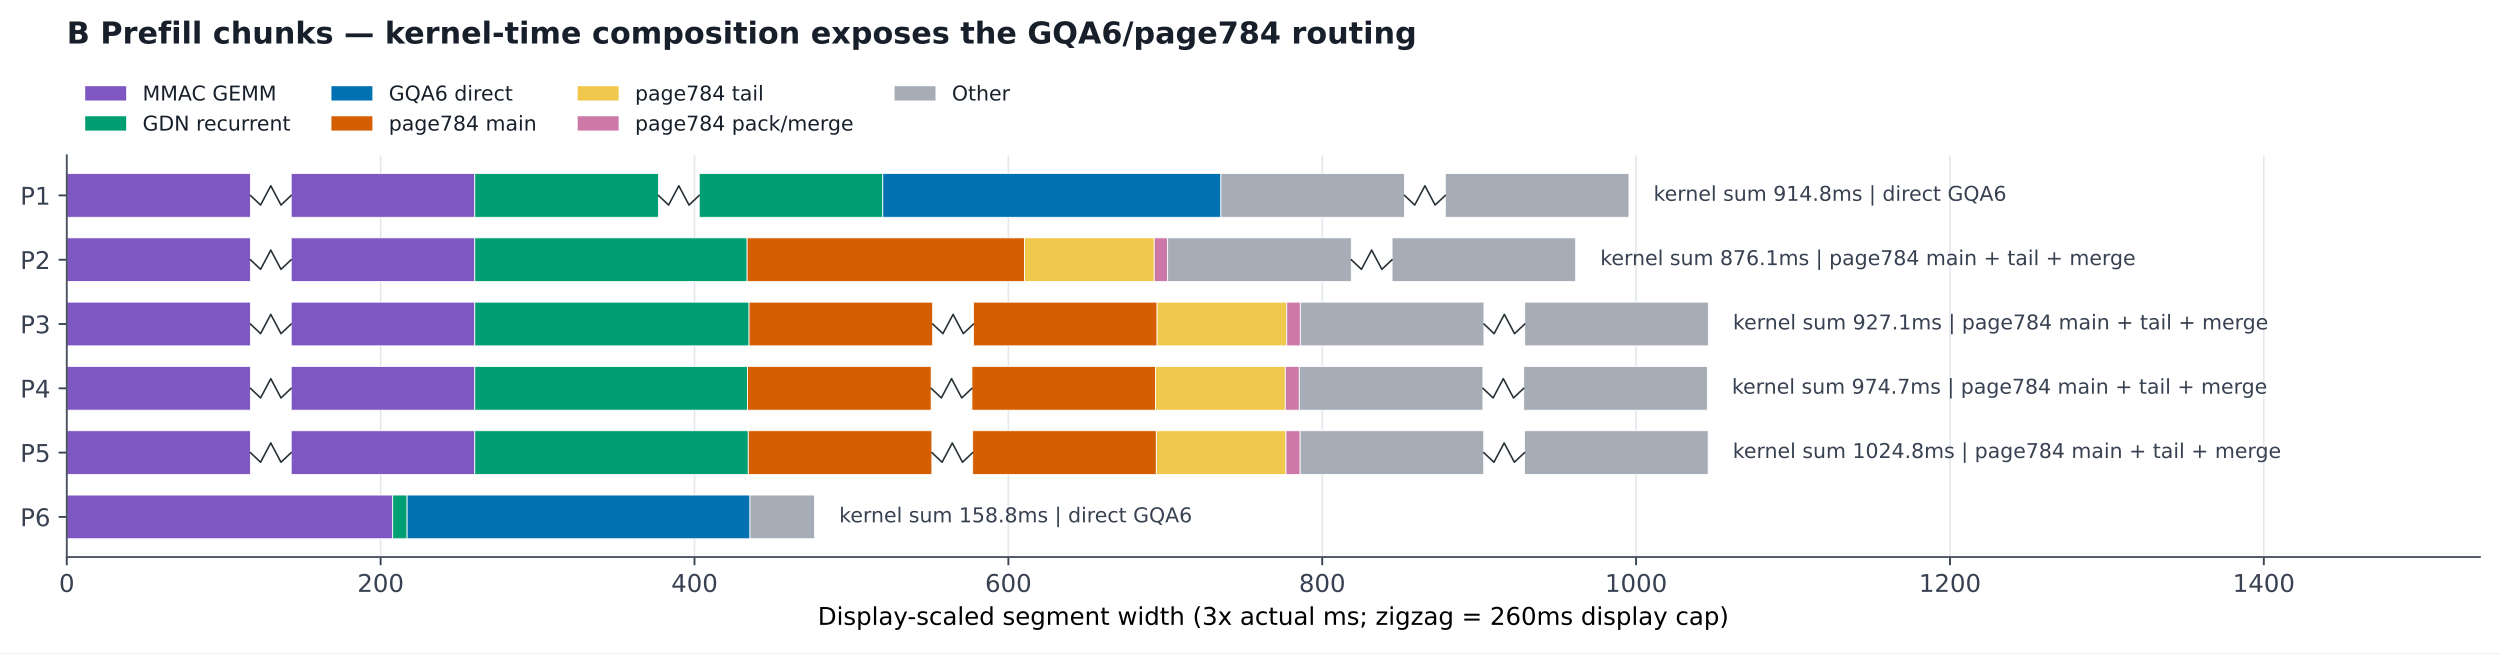
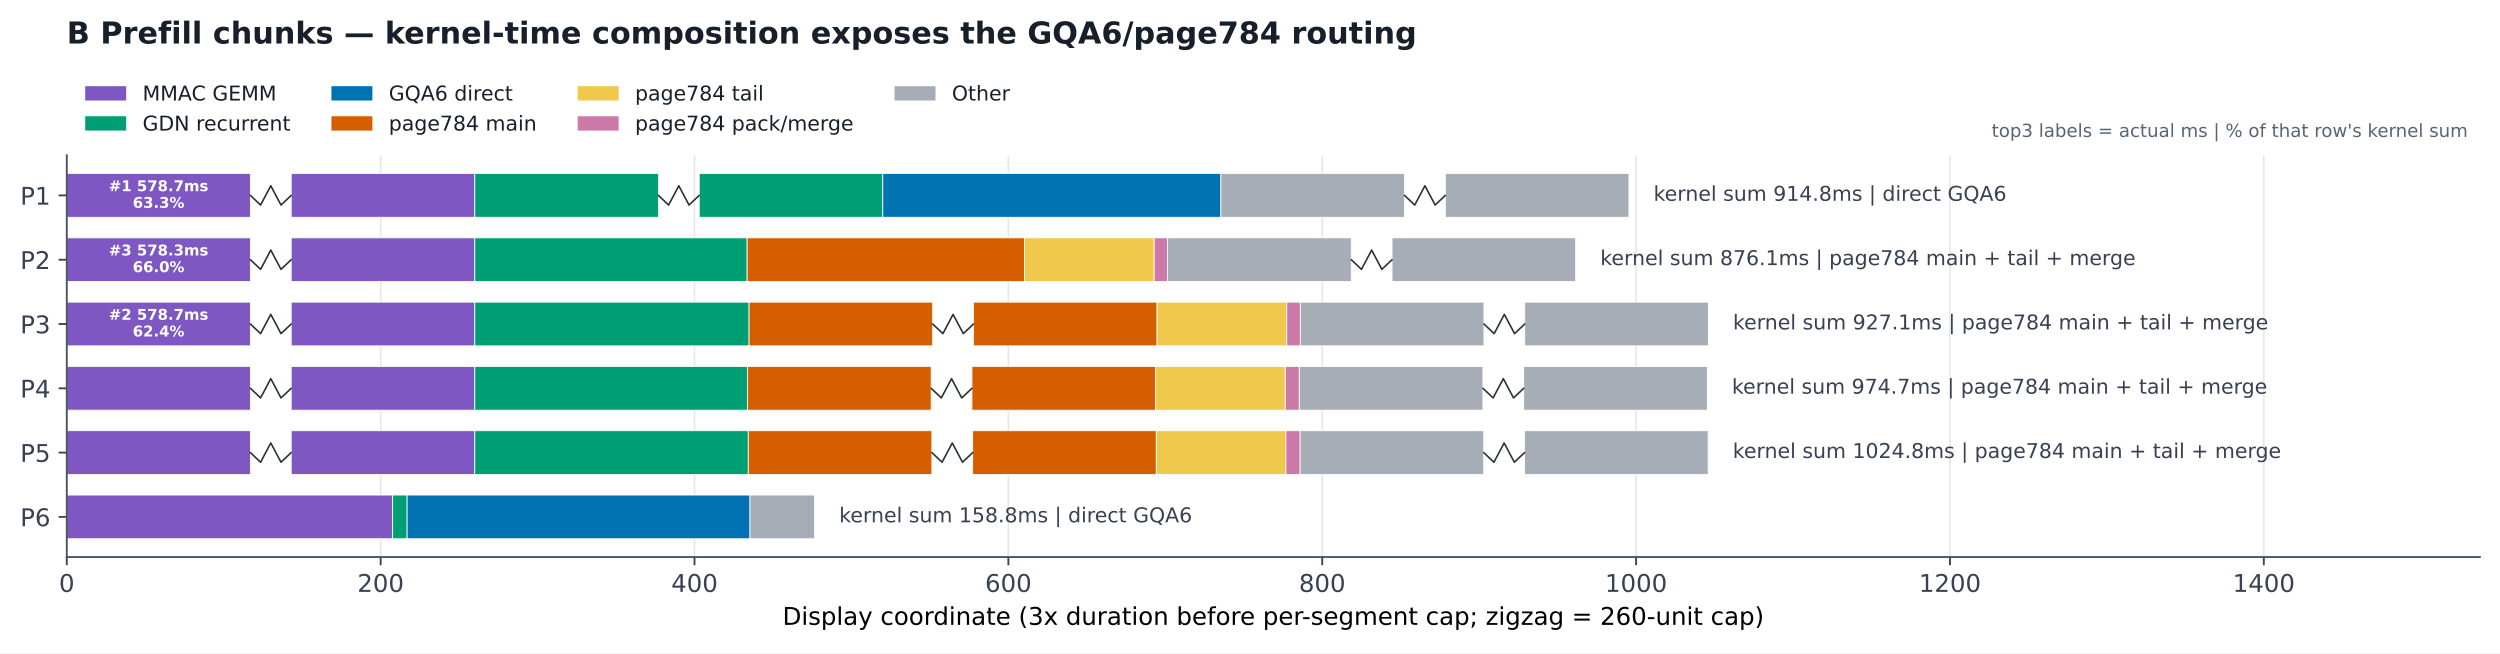
<svg xmlns="http://www.w3.org/2000/svg" xmlns:xlink="http://www.w3.org/1999/xlink" width="1074.13pt" height="280.566pt" viewBox="0 0 1074.13 280.566" version="1.1">
  <defs>
    <style type="text/css">*{stroke-linejoin: round; stroke-linecap: butt}</style>
  </defs>
  <g id="figure_1">
    <g id="patch_1">
      <path d="M 0 280.566 L 1074.13 280.566 L 1074.13 0 L 0 0 z " style="fill: #ffffff" />
    </g>
    <g id="axes_1">
      <g id="patch_2">
        <path d="M 28.69 239.326 L 1065.49 239.326 L 1065.49 66.72 L 28.69 66.72 z " style="fill: #ffffff" />
      </g>
      <g id="matplotlib.axis_1">
        <g id="xtick_1">
          <g id="line2d_1">
            <path d="M 28.69 239.326 L 28.69 66.72 " clip-path="url(#p2d5be655ff)" style="fill: none; stroke: #e5e7eb; stroke-width: 0.7; stroke-linecap: square" />
          </g>
          <g id="line2d_2">
            <defs>
              <path id="mfb2130f386" d="M 0 0 L 0 3.5 " style="stroke: #374151; stroke-width: 0.8" />
            </defs>
            <g>
              <use xlink:href="#mfb2130f386" x="28.69" y="239.326" style="fill: #374151; stroke: #374151; stroke-width: 0.8" />
            </g>
          </g>
          <g id="text_1">
            <text style="font-size: 10.5px; font-family: 'DejaVu Sans'; text-anchor: middle; fill: #374151" x="28.69" y="254.304" transform="rotate(-0 28.69 254.3041)">0</text>
          </g>
        </g>
        <g id="xtick_2">
          <g id="line2d_3">
            <path d="M 163.542 239.326 L 163.542 66.72 " clip-path="url(#p2d5be655ff)" style="fill: none; stroke: #e5e7eb; stroke-width: 0.7; stroke-linecap: square" />
          </g>
          <g id="line2d_4">
            <g>
              <use xlink:href="#mfb2130f386" x="163.542" y="239.326" style="fill: #374151; stroke: #374151; stroke-width: 0.8" />
            </g>
          </g>
          <g id="text_2">
            <text style="font-size: 10.5px; font-family: 'DejaVu Sans'; text-anchor: middle; fill: #374151" x="163.542" y="254.304" transform="rotate(-0 163.542 254.3041)">200</text>
          </g>
        </g>
        <g id="xtick_3">
          <g id="line2d_5">
            <path d="M 298.394 239.326 L 298.394 66.72 " clip-path="url(#p2d5be655ff)" style="fill: none; stroke: #e5e7eb; stroke-width: 0.7; stroke-linecap: square" />
          </g>
          <g id="line2d_6">
            <g>
              <use xlink:href="#mfb2130f386" x="298.394" y="239.326" style="fill: #374151; stroke: #374151; stroke-width: 0.8" />
            </g>
          </g>
          <g id="text_3">
            <text style="font-size: 10.5px; font-family: 'DejaVu Sans'; text-anchor: middle; fill: #374151" x="298.394" y="254.304" transform="rotate(-0 298.394 254.3041)">400</text>
          </g>
        </g>
        <g id="xtick_4">
          <g id="line2d_7">
            <path d="M 433.246 239.326 L 433.246 66.72 " clip-path="url(#p2d5be655ff)" style="fill: none; stroke: #e5e7eb; stroke-width: 0.7; stroke-linecap: square" />
          </g>
          <g id="line2d_8">
            <g>
              <use xlink:href="#mfb2130f386" x="433.246" y="239.326" style="fill: #374151; stroke: #374151; stroke-width: 0.8" />
            </g>
          </g>
          <g id="text_4">
            <text style="font-size: 10.5px; font-family: 'DejaVu Sans'; text-anchor: middle; fill: #374151" x="433.246" y="254.304" transform="rotate(-0 433.246 254.3041)">600</text>
          </g>
        </g>
        <g id="xtick_5">
          <g id="line2d_9">
            <path d="M 568.098 239.326 L 568.098 66.72 " clip-path="url(#p2d5be655ff)" style="fill: none; stroke: #e5e7eb; stroke-width: 0.7; stroke-linecap: square" />
          </g>
          <g id="line2d_10">
            <g>
              <use xlink:href="#mfb2130f386" x="568.098" y="239.326" style="fill: #374151; stroke: #374151; stroke-width: 0.8" />
            </g>
          </g>
          <g id="text_5">
            <text style="font-size: 10.5px; font-family: 'DejaVu Sans'; text-anchor: middle; fill: #374151" x="568.098" y="254.304" transform="rotate(-0 568.098 254.3041)">800</text>
          </g>
        </g>
        <g id="xtick_6">
          <g id="line2d_11">
            <path d="M 702.95 239.326 L 702.95 66.72 " clip-path="url(#p2d5be655ff)" style="fill: none; stroke: #e5e7eb; stroke-width: 0.7; stroke-linecap: square" />
          </g>
          <g id="line2d_12">
            <g>
              <use xlink:href="#mfb2130f386" x="702.95" y="239.326" style="fill: #374151; stroke: #374151; stroke-width: 0.8" />
            </g>
          </g>
          <g id="text_6">
            <text style="font-size: 10.5px; font-family: 'DejaVu Sans'; text-anchor: middle; fill: #374151" x="702.95" y="254.304" transform="rotate(-0 702.95 254.3041)">1000</text>
          </g>
        </g>
        <g id="xtick_7">
          <g id="line2d_13">
            <path d="M 837.802 239.326 L 837.802 66.72 " clip-path="url(#p2d5be655ff)" style="fill: none; stroke: #e5e7eb; stroke-width: 0.7; stroke-linecap: square" />
          </g>
          <g id="line2d_14">
            <g>
              <use xlink:href="#mfb2130f386" x="837.802" y="239.326" style="fill: #374151; stroke: #374151; stroke-width: 0.8" />
            </g>
          </g>
          <g id="text_7">
            <text style="font-size: 10.5px; font-family: 'DejaVu Sans'; text-anchor: middle; fill: #374151" x="837.802" y="254.304" transform="rotate(-0 837.802 254.3041)">1200</text>
          </g>
        </g>
        <g id="xtick_8">
          <g id="line2d_15">
            <path d="M 972.654 239.326 L 972.654 66.72 " clip-path="url(#p2d5be655ff)" style="fill: none; stroke: #e5e7eb; stroke-width: 0.7; stroke-linecap: square" />
          </g>
          <g id="line2d_16">
            <g>
              <use xlink:href="#mfb2130f386" x="972.654" y="239.326" style="fill: #374151; stroke: #374151; stroke-width: 0.8" />
            </g>
          </g>
          <g id="text_8">
            <text style="font-size: 10.5px; font-family: 'DejaVu Sans'; text-anchor: middle; fill: #374151" x="972.654" y="254.304" transform="rotate(-0 972.654 254.3041)">1400</text>
          </g>
        </g>
        <g id="text_9">
-           <text style="font-size: 10.5px; font-family: 'DejaVu Sans'; text-anchor: middle" x="547.09" y="268.466" transform="rotate(-0 547.09 268.4662)">Display-scaled segment width (3x actual ms; zigzag = 260ms display cap)</text>
+           <text style="font-size: 10.5px; font-family: 'DejaVu Sans'; text-anchor: middle" x="547.09" y="268.466" transform="rotate(-0 547.09 268.4662)">Display coordinate (3x duration before per-segment cap; zigzag = 260-unit cap)</text>
        </g>
      </g>
      <g id="matplotlib.axis_2">
        <g id="ytick_1">
          <g id="line2d_17">
            <defs>
              <path id="m59149c956e" d="M 0 0 L -3.5 0 " style="stroke: #374151; stroke-width: 0.8" />
            </defs>
            <g>
              <use xlink:href="#m59149c956e" x="28.69" y="83.958" style="fill: #374151; stroke: #374151; stroke-width: 0.8" />
            </g>
          </g>
          <g id="text_10">
            <text style="font-size: 10.5px; font-family: 'DejaVu Sans'; text-anchor: end; fill: #374151" x="21.69" y="87.948" transform="rotate(-0 21.69 87.94766)">P1</text>
          </g>
        </g>
        <g id="ytick_2">
          <g id="line2d_18">
            <g>
              <use xlink:href="#m59149c956e" x="28.69" y="111.584" style="fill: #374151; stroke: #374151; stroke-width: 0.8" />
            </g>
          </g>
          <g id="text_11">
            <text style="font-size: 10.5px; font-family: 'DejaVu Sans'; text-anchor: end; fill: #374151" x="21.69" y="115.573" transform="rotate(-0 21.69 115.5734)">P2</text>
          </g>
        </g>
        <g id="ytick_3">
          <g id="line2d_19">
            <g>
              <use xlink:href="#m59149c956e" x="28.69" y="139.21" style="fill: #374151; stroke: #374151; stroke-width: 0.8" />
            </g>
          </g>
          <g id="text_12">
            <text style="font-size: 10.5px; font-family: 'DejaVu Sans'; text-anchor: end; fill: #374151" x="21.69" y="143.199" transform="rotate(-0 21.69 143.1992)">P3</text>
          </g>
        </g>
        <g id="ytick_4">
          <g id="line2d_20">
            <g>
              <use xlink:href="#m59149c956e" x="28.69" y="166.836" style="fill: #374151; stroke: #374151; stroke-width: 0.8" />
            </g>
          </g>
          <g id="text_13">
            <text style="font-size: 10.5px; font-family: 'DejaVu Sans'; text-anchor: end; fill: #374151" x="21.69" y="170.825" transform="rotate(-0 21.69 170.8249)">P4</text>
          </g>
        </g>
        <g id="ytick_5">
          <g id="line2d_21">
            <g>
              <use xlink:href="#m59149c956e" x="28.69" y="194.462" style="fill: #374151; stroke: #374151; stroke-width: 0.8" />
            </g>
          </g>
          <g id="text_14">
            <text style="font-size: 10.5px; font-family: 'DejaVu Sans'; text-anchor: end; fill: #374151" x="21.69" y="198.451" transform="rotate(-0 21.69 198.4507)">P5</text>
          </g>
        </g>
        <g id="ytick_6">
          <g id="line2d_22">
            <g>
              <use xlink:href="#m59149c956e" x="28.69" y="222.087" style="fill: #374151; stroke: #374151; stroke-width: 0.8" />
            </g>
          </g>
          <g id="text_15">
            <text style="font-size: 10.5px; font-family: 'DejaVu Sans'; text-anchor: end; fill: #374151" x="21.69" y="226.076" transform="rotate(-0 21.69 226.0765)">P6</text>
          </g>
        </g>
      </g>
      <g id="patch_3">
        <path d="M 28.69 74.566 L 107.578 74.566 L 107.578 93.351 L 28.69 93.351 z " clip-path="url(#p2d5be655ff)" style="fill: #7e57c2; stroke: #ffffff; stroke-width: 0.35; stroke-linejoin: miter" />
      </g>
      <g id="patch_4">
        <path d="M 125.109 74.566 L 203.998 74.566 L 203.998 93.351 L 125.109 93.351 z " clip-path="url(#p2d5be655ff)" style="fill: #7e57c2; stroke: #ffffff; stroke-width: 0.35; stroke-linejoin: miter" />
      </g>
      <g id="patch_5">
        <path d="M 28.69 102.191 L 107.578 102.191 L 107.578 120.977 L 28.69 120.977 z " clip-path="url(#p2d5be655ff)" style="fill: #7e57c2; stroke: #ffffff; stroke-width: 0.35; stroke-linejoin: miter" />
      </g>
      <g id="patch_6">
        <path d="M 125.109 102.191 L 203.998 102.191 L 203.998 120.977 L 125.109 120.977 z " clip-path="url(#p2d5be655ff)" style="fill: #7e57c2; stroke: #ffffff; stroke-width: 0.35; stroke-linejoin: miter" />
      </g>
      <g id="patch_7">
        <path d="M 28.69 129.817 L 107.578 129.817 L 107.578 148.603 L 28.69 148.603 z " clip-path="url(#p2d5be655ff)" style="fill: #7e57c2; stroke: #ffffff; stroke-width: 0.35; stroke-linejoin: miter" />
      </g>
      <g id="patch_8">
        <path d="M 125.109 129.817 L 203.998 129.817 L 203.998 148.603 L 125.109 148.603 z " clip-path="url(#p2d5be655ff)" style="fill: #7e57c2; stroke: #ffffff; stroke-width: 0.35; stroke-linejoin: miter" />
      </g>
      <g id="patch_9">
        <path d="M 28.69 157.443 L 107.578 157.443 L 107.578 176.229 L 28.69 176.229 z " clip-path="url(#p2d5be655ff)" style="fill: #7e57c2; stroke: #ffffff; stroke-width: 0.35; stroke-linejoin: miter" />
      </g>
      <g id="patch_10">
        <path d="M 125.109 157.443 L 203.998 157.443 L 203.998 176.229 L 125.109 176.229 z " clip-path="url(#p2d5be655ff)" style="fill: #7e57c2; stroke: #ffffff; stroke-width: 0.35; stroke-linejoin: miter" />
      </g>
      <g id="patch_11">
        <path d="M 28.69 185.069 L 107.578 185.069 L 107.578 203.854 L 28.69 203.854 z " clip-path="url(#p2d5be655ff)" style="fill: #7e57c2; stroke: #ffffff; stroke-width: 0.35; stroke-linejoin: miter" />
      </g>
      <g id="patch_12">
        <path d="M 125.109 185.069 L 203.998 185.069 L 203.998 203.854 L 125.109 203.854 z " clip-path="url(#p2d5be655ff)" style="fill: #7e57c2; stroke: #ffffff; stroke-width: 0.35; stroke-linejoin: miter" />
      </g>
      <g id="patch_13">
        <path d="M 28.69 212.695 L 168.726 212.695 L 168.726 231.48 L 28.69 231.48 z " clip-path="url(#p2d5be655ff)" style="fill: #7e57c2; stroke: #ffffff; stroke-width: 0.35; stroke-linejoin: miter" />
      </g>
      <g id="patch_14">
        <path d="M 203.998 74.566 L 282.886 74.566 L 282.886 93.351 L 203.998 93.351 z " clip-path="url(#p2d5be655ff)" style="fill: #009e73; stroke: #ffffff; stroke-width: 0.35; stroke-linejoin: miter" />
      </g>
      <g id="patch_15">
        <path d="M 300.417 74.566 L 379.305 74.566 L 379.305 93.351 L 300.417 93.351 z " clip-path="url(#p2d5be655ff)" style="fill: #009e73; stroke: #ffffff; stroke-width: 0.35; stroke-linejoin: miter" />
      </g>
      <g id="patch_16">
        <path d="M 203.998 102.191 L 321.011 102.191 L 321.011 120.977 L 203.998 120.977 z " clip-path="url(#p2d5be655ff)" style="fill: #009e73; stroke: #ffffff; stroke-width: 0.35; stroke-linejoin: miter" />
      </g>
      <g id="patch_17">
        <path d="M 203.998 129.817 L 321.84 129.817 L 321.84 148.603 L 203.998 148.603 z " clip-path="url(#p2d5be655ff)" style="fill: #009e73; stroke: #ffffff; stroke-width: 0.35; stroke-linejoin: miter" />
      </g>
      <g id="patch_18">
        <path d="M 203.998 157.443 L 321.179 157.443 L 321.179 176.229 L 203.998 176.229 z " clip-path="url(#p2d5be655ff)" style="fill: #009e73; stroke: #ffffff; stroke-width: 0.35; stroke-linejoin: miter" />
      </g>
      <g id="patch_19">
        <path d="M 203.998 185.069 L 321.497 185.069 L 321.497 203.854 L 203.998 203.854 z " clip-path="url(#p2d5be655ff)" style="fill: #009e73; stroke: #ffffff; stroke-width: 0.35; stroke-linejoin: miter" />
      </g>
      <g id="patch_20">
        <path d="M 168.726 212.695 L 174.915 212.695 L 174.915 231.48 L 168.726 231.48 z " clip-path="url(#p2d5be655ff)" style="fill: #009e73; stroke: #ffffff; stroke-width: 0.35; stroke-linejoin: miter" />
      </g>
      <g id="patch_21">
        <path d="M 379.305 74.566 L 524.568 74.566 L 524.568 93.351 L 379.305 93.351 z " clip-path="url(#p2d5be655ff)" style="fill: #0072b2; stroke: #ffffff; stroke-width: 0.35; stroke-linejoin: miter" />
      </g>
      <g id="patch_22">
        <path d="M 174.915 212.695 L 322.229 212.695 L 322.229 231.48 L 174.915 231.48 z " clip-path="url(#p2d5be655ff)" style="fill: #0072b2; stroke: #ffffff; stroke-width: 0.35; stroke-linejoin: miter" />
      </g>
      <g id="patch_23">
        <path d="M 321.011 102.191 L 440.144 102.191 L 440.144 120.977 L 321.011 120.977 z " clip-path="url(#p2d5be655ff)" style="fill: #d55e00; stroke: #ffffff; stroke-width: 0.35; stroke-linejoin: miter" />
      </g>
      <g id="patch_24">
        <path d="M 321.84 129.817 L 400.729 129.817 L 400.729 148.603 L 321.84 148.603 z " clip-path="url(#p2d5be655ff)" style="fill: #d55e00; stroke: #ffffff; stroke-width: 0.35; stroke-linejoin: miter" />
      </g>
      <g id="patch_25">
        <path d="M 418.259 129.817 L 497.148 129.817 L 497.148 148.603 L 418.259 148.603 z " clip-path="url(#p2d5be655ff)" style="fill: #d55e00; stroke: #ffffff; stroke-width: 0.35; stroke-linejoin: miter" />
      </g>
      <g id="patch_26">
        <path d="M 321.179 157.443 L 400.067 157.443 L 400.067 176.229 L 321.179 176.229 z " clip-path="url(#p2d5be655ff)" style="fill: #d55e00; stroke: #ffffff; stroke-width: 0.35; stroke-linejoin: miter" />
      </g>
      <g id="patch_27">
        <path d="M 417.598 157.443 L 496.487 157.443 L 496.487 176.229 L 417.598 176.229 z " clip-path="url(#p2d5be655ff)" style="fill: #d55e00; stroke: #ffffff; stroke-width: 0.35; stroke-linejoin: miter" />
      </g>
      <g id="patch_28">
        <path d="M 321.497 185.069 L 400.385 185.069 L 400.385 203.854 L 321.497 203.854 z " clip-path="url(#p2d5be655ff)" style="fill: #d55e00; stroke: #ffffff; stroke-width: 0.35; stroke-linejoin: miter" />
      </g>
      <g id="patch_29">
        <path d="M 417.916 185.069 L 496.804 185.069 L 496.804 203.854 L 417.916 203.854 z " clip-path="url(#p2d5be655ff)" style="fill: #d55e00; stroke: #ffffff; stroke-width: 0.35; stroke-linejoin: miter" />
      </g>
      <g id="patch_30">
        <path d="M 440.144 102.191 L 495.897 102.191 L 495.897 120.977 L 440.144 120.977 z " clip-path="url(#p2d5be655ff)" style="fill: #f0c84b; stroke: #ffffff; stroke-width: 0.35; stroke-linejoin: miter" />
      </g>
      <g id="patch_31">
        <path d="M 497.148 129.817 L 552.869 129.817 L 552.869 148.603 L 497.148 148.603 z " clip-path="url(#p2d5be655ff)" style="fill: #f0c84b; stroke: #ffffff; stroke-width: 0.35; stroke-linejoin: miter" />
      </g>
      <g id="patch_32">
        <path d="M 496.487 157.443 L 552.217 157.443 L 552.217 176.229 L 496.487 176.229 z " clip-path="url(#p2d5be655ff)" style="fill: #f0c84b; stroke: #ffffff; stroke-width: 0.35; stroke-linejoin: miter" />
      </g>
      <g id="patch_33">
        <path d="M 496.804 185.069 L 552.526 185.069 L 552.526 203.854 L 496.804 203.854 z " clip-path="url(#p2d5be655ff)" style="fill: #f0c84b; stroke: #ffffff; stroke-width: 0.35; stroke-linejoin: miter" />
      </g>
      <g id="patch_34">
        <path d="M 495.897 102.191 L 501.679 102.191 L 501.679 120.977 L 495.897 120.977 z " clip-path="url(#p2d5be655ff)" style="fill: #cc79a7; stroke: #ffffff; stroke-width: 0.35; stroke-linejoin: miter" />
      </g>
      <g id="patch_35">
        <path d="M 552.869 129.817 L 558.689 129.817 L 558.689 148.603 L 552.869 148.603 z " clip-path="url(#p2d5be655ff)" style="fill: #cc79a7; stroke: #ffffff; stroke-width: 0.35; stroke-linejoin: miter" />
      </g>
      <g id="patch_36">
        <path d="M 552.217 157.443 L 558.247 157.443 L 558.247 176.229 L 552.217 176.229 z " clip-path="url(#p2d5be655ff)" style="fill: #cc79a7; stroke: #ffffff; stroke-width: 0.35; stroke-linejoin: miter" />
      </g>
      <g id="patch_37">
        <path d="M 552.526 185.069 L 558.601 185.069 L 558.601 203.854 L 552.526 203.854 z " clip-path="url(#p2d5be655ff)" style="fill: #cc79a7; stroke: #ffffff; stroke-width: 0.35; stroke-linejoin: miter" />
      </g>
      <g id="patch_38">
        <path d="M 524.568 74.566 L 603.456 74.566 L 603.456 93.351 L 524.568 93.351 z " clip-path="url(#p2d5be655ff)" style="fill: #a7adb7; stroke: #ffffff; stroke-width: 0.35; stroke-linejoin: miter" />
      </g>
      <g id="patch_39">
        <path d="M 620.987 74.566 L 699.876 74.566 L 699.876 93.351 L 620.987 93.351 z " clip-path="url(#p2d5be655ff)" style="fill: #a7adb7; stroke: #ffffff; stroke-width: 0.35; stroke-linejoin: miter" />
      </g>
      <g id="patch_40">
        <path d="M 501.679 102.191 L 580.567 102.191 L 580.567 120.977 L 501.679 120.977 z " clip-path="url(#p2d5be655ff)" style="fill: #a7adb7; stroke: #ffffff; stroke-width: 0.35; stroke-linejoin: miter" />
      </g>
      <g id="patch_41">
        <path d="M 598.098 102.191 L 676.987 102.191 L 676.987 120.977 L 598.098 120.977 z " clip-path="url(#p2d5be655ff)" style="fill: #a7adb7; stroke: #ffffff; stroke-width: 0.35; stroke-linejoin: miter" />
      </g>
      <g id="patch_42">
        <path d="M 558.689 129.817 L 637.577 129.817 L 637.577 148.603 L 558.689 148.603 z " clip-path="url(#p2d5be655ff)" style="fill: #a7adb7; stroke: #ffffff; stroke-width: 0.35; stroke-linejoin: miter" />
      </g>
      <g id="patch_43">
        <path d="M 655.108 129.817 L 733.996 129.817 L 733.996 148.603 L 655.108 148.603 z " clip-path="url(#p2d5be655ff)" style="fill: #a7adb7; stroke: #ffffff; stroke-width: 0.35; stroke-linejoin: miter" />
      </g>
      <g id="patch_44">
        <path d="M 558.247 157.443 L 637.135 157.443 L 637.135 176.229 L 558.247 176.229 z " clip-path="url(#p2d5be655ff)" style="fill: #a7adb7; stroke: #ffffff; stroke-width: 0.35; stroke-linejoin: miter" />
      </g>
      <g id="patch_45">
        <path d="M 654.666 157.443 L 733.555 157.443 L 733.555 176.229 L 654.666 176.229 z " clip-path="url(#p2d5be655ff)" style="fill: #a7adb7; stroke: #ffffff; stroke-width: 0.35; stroke-linejoin: miter" />
      </g>
      <g id="patch_46">
        <path d="M 558.601 185.069 L 637.49 185.069 L 637.49 203.854 L 558.601 203.854 z " clip-path="url(#p2d5be655ff)" style="fill: #a7adb7; stroke: #ffffff; stroke-width: 0.35; stroke-linejoin: miter" />
      </g>
      <g id="patch_47">
        <path d="M 655.02 185.069 L 733.909 185.069 L 733.909 203.854 L 655.02 203.854 z " clip-path="url(#p2d5be655ff)" style="fill: #a7adb7; stroke: #ffffff; stroke-width: 0.35; stroke-linejoin: miter" />
      </g>
      <g id="patch_48">
        <path d="M 322.229 212.695 L 349.992 212.695 L 349.992 231.48 L 322.229 231.48 z " clip-path="url(#p2d5be655ff)" style="fill: #a7adb7; stroke: #ffffff; stroke-width: 0.35; stroke-linejoin: miter" />
      </g>
      <g id="line2d_23">
        <path d="M 107.578 83.958 L 111.961 88.091 L 116.344 79.826 L 120.726 88.091 L 125.109 83.958 " clip-path="url(#p2d5be655ff)" style="fill: none; stroke: #263238; stroke-width: 0.7; stroke-linecap: round" />
      </g>
      <g id="line2d_24">
        <path d="M 107.578 111.584 L 111.961 115.717 L 116.344 107.451 L 120.726 115.717 L 125.109 111.584 " clip-path="url(#p2d5be655ff)" style="fill: none; stroke: #263238; stroke-width: 0.7; stroke-linecap: round" />
      </g>
      <g id="line2d_25">
        <path d="M 107.578 139.21 L 111.961 143.343 L 116.344 135.077 L 120.726 143.343 L 125.109 139.21 " clip-path="url(#p2d5be655ff)" style="fill: none; stroke: #263238; stroke-width: 0.7; stroke-linecap: round" />
      </g>
      <g id="line2d_26">
        <path d="M 107.578 166.836 L 111.961 170.969 L 116.344 162.703 L 120.726 170.969 L 125.109 166.836 " clip-path="url(#p2d5be655ff)" style="fill: none; stroke: #263238; stroke-width: 0.7; stroke-linecap: round" />
      </g>
      <g id="line2d_27">
        <path d="M 107.578 194.462 L 111.961 198.594 L 116.344 190.329 L 120.726 198.594 L 125.109 194.462 " clip-path="url(#p2d5be655ff)" style="fill: none; stroke: #263238; stroke-width: 0.7; stroke-linecap: round" />
      </g>
      <g id="line2d_28">
        <path d="M 282.886 83.958 L 287.269 88.091 L 291.651 79.826 L 296.034 88.091 L 300.417 83.958 " clip-path="url(#p2d5be655ff)" style="fill: none; stroke: #263238; stroke-width: 0.7; stroke-linecap: round" />
      </g>
      <g id="line2d_29">
        <path d="M 400.729 139.21 L 405.111 143.343 L 409.494 135.077 L 413.877 143.343 L 418.259 139.21 " clip-path="url(#p2d5be655ff)" style="fill: none; stroke: #263238; stroke-width: 0.7; stroke-linecap: round" />
      </g>
      <g id="line2d_30">
        <path d="M 400.067 166.836 L 404.45 170.969 L 408.833 162.703 L 413.215 170.969 L 417.598 166.836 " clip-path="url(#p2d5be655ff)" style="fill: none; stroke: #263238; stroke-width: 0.7; stroke-linecap: round" />
      </g>
      <g id="line2d_31">
        <path d="M 400.385 194.462 L 404.768 198.594 L 409.151 190.329 L 413.533 198.594 L 417.916 194.462 " clip-path="url(#p2d5be655ff)" style="fill: none; stroke: #263238; stroke-width: 0.7; stroke-linecap: round" />
      </g>
      <g id="line2d_32">
        <path d="M 603.456 83.958 L 607.839 88.091 L 612.222 79.826 L 616.604 88.091 L 620.987 83.958 " clip-path="url(#p2d5be655ff)" style="fill: none; stroke: #263238; stroke-width: 0.7; stroke-linecap: round" />
      </g>
      <g id="line2d_33">
        <path d="M 580.567 111.584 L 584.95 115.717 L 589.333 107.451 L 593.715 115.717 L 598.098 111.584 " clip-path="url(#p2d5be655ff)" style="fill: none; stroke: #263238; stroke-width: 0.7; stroke-linecap: round" />
      </g>
      <g id="line2d_34">
        <path d="M 637.577 139.21 L 641.96 143.343 L 646.342 135.077 L 650.725 143.343 L 655.108 139.21 " clip-path="url(#p2d5be655ff)" style="fill: none; stroke: #263238; stroke-width: 0.7; stroke-linecap: round" />
      </g>
      <g id="line2d_35">
        <path d="M 637.135 166.836 L 641.518 170.969 L 645.901 162.703 L 650.284 170.969 L 654.666 166.836 " clip-path="url(#p2d5be655ff)" style="fill: none; stroke: #263238; stroke-width: 0.7; stroke-linecap: round" />
      </g>
      <g id="line2d_36">
        <path d="M 637.49 194.462 L 641.872 198.594 L 646.255 190.329 L 650.638 198.594 L 655.02 194.462 " clip-path="url(#p2d5be655ff)" style="fill: none; stroke: #263238; stroke-width: 0.7; stroke-linecap: round" />
      </g>
      <g id="patch_49">
        <path d="M 28.69 239.326 L 28.69 66.72 " style="fill: none; stroke: #485260; stroke-width: 0.8; stroke-linejoin: miter; stroke-linecap: square" />
      </g>
      <g id="patch_50">
        <path d="M 28.69 239.326 L 1065.49 239.326 " style="fill: none; stroke: #485260; stroke-width: 0.8; stroke-linejoin: miter; stroke-linecap: square" />
      </g>
      <g id="text_16">
+         <text style="font-weight: 700; font-size: 6.4px; font-family: 'DejaVu Sans'; fill: #ffffff" transform="translate(46.75171 82.14118)">#1 578.7ms</text>
+         <text style="font-weight: 700; font-size: 6.4px; font-family: 'DejaVu Sans'; fill: #ffffff" transform="translate(57.03271 89.30778)">63.3%</text>
+       </g>
+       <g id="text_17">
+         <text style="font-weight: 700; font-size: 6.4px; font-family: 'DejaVu Sans'; fill: #ffffff" transform="translate(46.75171 109.7669)">#3 578.3ms</text>
+         <text style="font-weight: 700; font-size: 6.4px; font-family: 'DejaVu Sans'; fill: #ffffff" transform="translate(57.03271 116.9335)">66.0%</text>
+       </g>
+       <g id="text_18">
+         <text style="font-weight: 700; font-size: 6.4px; font-family: 'DejaVu Sans'; fill: #ffffff" transform="translate(46.75171 137.3927)">#2 578.7ms</text>
+         <text style="font-weight: 700; font-size: 6.4px; font-family: 'DejaVu Sans'; fill: #ffffff" transform="translate(57.03271 144.5593)">62.4%</text>
+       </g>
+       <g id="text_19">
        <text style="font-size: 8.8px; font-family: 'DejaVu Sans'; text-anchor: start; fill: #374151" x="710.455" y="86.284" transform="rotate(-0 710.4552 86.2836)">kernel sum 914.8ms  |  direct GQA6</text>
      </g>
-       <g id="text_17">
+       <g id="text_20">
        <text style="font-size: 8.8px; font-family: 'DejaVu Sans'; text-anchor: start; fill: #374151" x="687.566" y="113.909" transform="rotate(-0 687.5661 113.9094)">kernel sum 876.1ms  |  page784 main + tail + merge</text>
      </g>
-       <g id="text_18">
+       <g id="text_21">
        <text style="font-size: 8.8px; font-family: 'DejaVu Sans'; text-anchor: start; fill: #374151" x="744.576" y="141.535" transform="rotate(-0 744.5757 141.5351)">kernel sum 927.1ms  |  page784 main + tail + merge</text>
      </g>
-       <g id="text_19">
+       <g id="text_22">
        <text style="font-size: 8.8px; font-family: 'DejaVu Sans'; text-anchor: start; fill: #374151" x="744.134" y="169.161" transform="rotate(-0 744.1343 169.1609)">kernel sum 974.7ms  |  page784 main + tail + merge</text>
      </g>
-       <g id="text_20">
+       <g id="text_23">
        <text style="font-size: 8.8px; font-family: 'DejaVu Sans'; text-anchor: start; fill: #374151" x="744.488" y="196.787" transform="rotate(-0 744.4883 196.7867)">kernel sum 1024.8ms  |  page784 main + tail + merge</text>
      </g>
-       <g id="text_21">
+       <g id="text_24">
        <text style="font-size: 8.8px; font-family: 'DejaVu Sans'; text-anchor: start; fill: #374151" x="360.572" y="224.412" transform="rotate(-0 360.5718 224.4124)">kernel sum 158.8ms  |  direct GQA6</text>
      </g>
-       <g id="text_22">
+       <g id="text_25">
+         <text style="font-size: 7.8px; font-family: 'DejaVu Sans'; text-anchor: end; fill: #566573" x="1060.306" y="58.84" transform="rotate(-0 1060.306 58.8397)">top3 labels = actual ms | % of that row's kernel sum</text>
+       </g>
+       <g id="text_26">
        <text style="font-weight: 700; font-size: 13px; font-family: 'DejaVu Sans'; text-anchor: start; fill: #17202a" x="28.69" y="18.72" transform="rotate(-0 28.69 18.72)">B  Prefill chunks — kernel-time composition exposes the GQA6/page784 routing</text>
      </g>
      <g id="legend_1">
        <g id="patch_51">
          <path d="M 36.61 43.19 L 54.21 43.19 L 54.21 37.03 L 36.61 37.03 z " style="fill: #7e57c2" />
        </g>
-         <g id="text_23">
+         <g id="text_27">
          <text style="font-size: 8.8px; font-family: 'DejaVu Sans'; text-anchor: start; fill: #17202a" x="61.25" y="43.19" transform="rotate(-0 61.25 43.1901)">MMAC GEMM</text>
        </g>
        <g id="patch_52">
          <path d="M 36.61 56.107 L 54.21 56.107 L 54.21 49.947 L 36.61 49.947 z " style="fill: #009e73" />
        </g>
-         <g id="text_24">
+         <g id="text_28">
          <text style="font-size: 8.8px; font-family: 'DejaVu Sans'; text-anchor: start; fill: #17202a" x="61.25" y="56.107" transform="rotate(-0 61.25 56.10685)">GDN recurrent</text>
        </g>
        <g id="patch_53">
          <path d="M 142.4 43.19 L 160 43.19 L 160 37.03 L 142.4 37.03 z " style="fill: #0072b2" />
        </g>
-         <g id="text_25">
+         <g id="text_29">
          <text style="font-size: 8.8px; font-family: 'DejaVu Sans'; text-anchor: start; fill: #17202a" x="167.04" y="43.19" transform="rotate(-0 167.0397 43.1901)">GQA6 direct</text>
        </g>
        <g id="patch_54">
          <path d="M 142.4 56.107 L 160 56.107 L 160 49.947 L 142.4 49.947 z " style="fill: #d55e00" />
        </g>
-         <g id="text_26">
+         <g id="text_30">
          <text style="font-size: 8.8px; font-family: 'DejaVu Sans'; text-anchor: start; fill: #17202a" x="167.04" y="56.107" transform="rotate(-0 167.0397 56.10685)">page784 main</text>
        </g>
        <g id="patch_55">
          <path d="M 248.201 43.19 L 265.8 43.19 L 265.8 37.03 L 248.201 37.03 z " style="fill: #f0c84b" />
        </g>
-         <g id="text_27">
+         <g id="text_31">
          <text style="font-size: 8.8px; font-family: 'DejaVu Sans'; text-anchor: start; fill: #17202a" x="272.841" y="43.19" transform="rotate(-0 272.8405 43.1901)">page784 tail</text>
        </g>
        <g id="patch_56">
          <path d="M 248.201 56.107 L 265.8 56.107 L 265.8 49.947 L 248.201 49.947 z " style="fill: #cc79a7" />
        </g>
-         <g id="text_28">
+         <g id="text_32">
          <text style="font-size: 8.8px; font-family: 'DejaVu Sans'; text-anchor: start; fill: #17202a" x="272.841" y="56.107" transform="rotate(-0 272.8405 56.10685)">page784 pack/merge</text>
        </g>
        <g id="patch_57">
          <path d="M 384.345 43.19 L 401.945 43.19 L 401.945 37.03 L 384.345 37.03 z " style="fill: #a7adb7" />
        </g>
-         <g id="text_29">
+         <g id="text_33">
          <text style="font-size: 8.8px; font-family: 'DejaVu Sans'; text-anchor: start; fill: #17202a" x="408.985" y="43.19" transform="rotate(-0 408.9848 43.1901)">Other</text>
        </g>
      </g>
    </g>
  </g>
  <defs>
    <clipPath id="p2d5be655ff">
      <rect x="28.69" y="66.72" width="1036.8" height="172.606" />
    </clipPath>
  </defs>
</svg>
